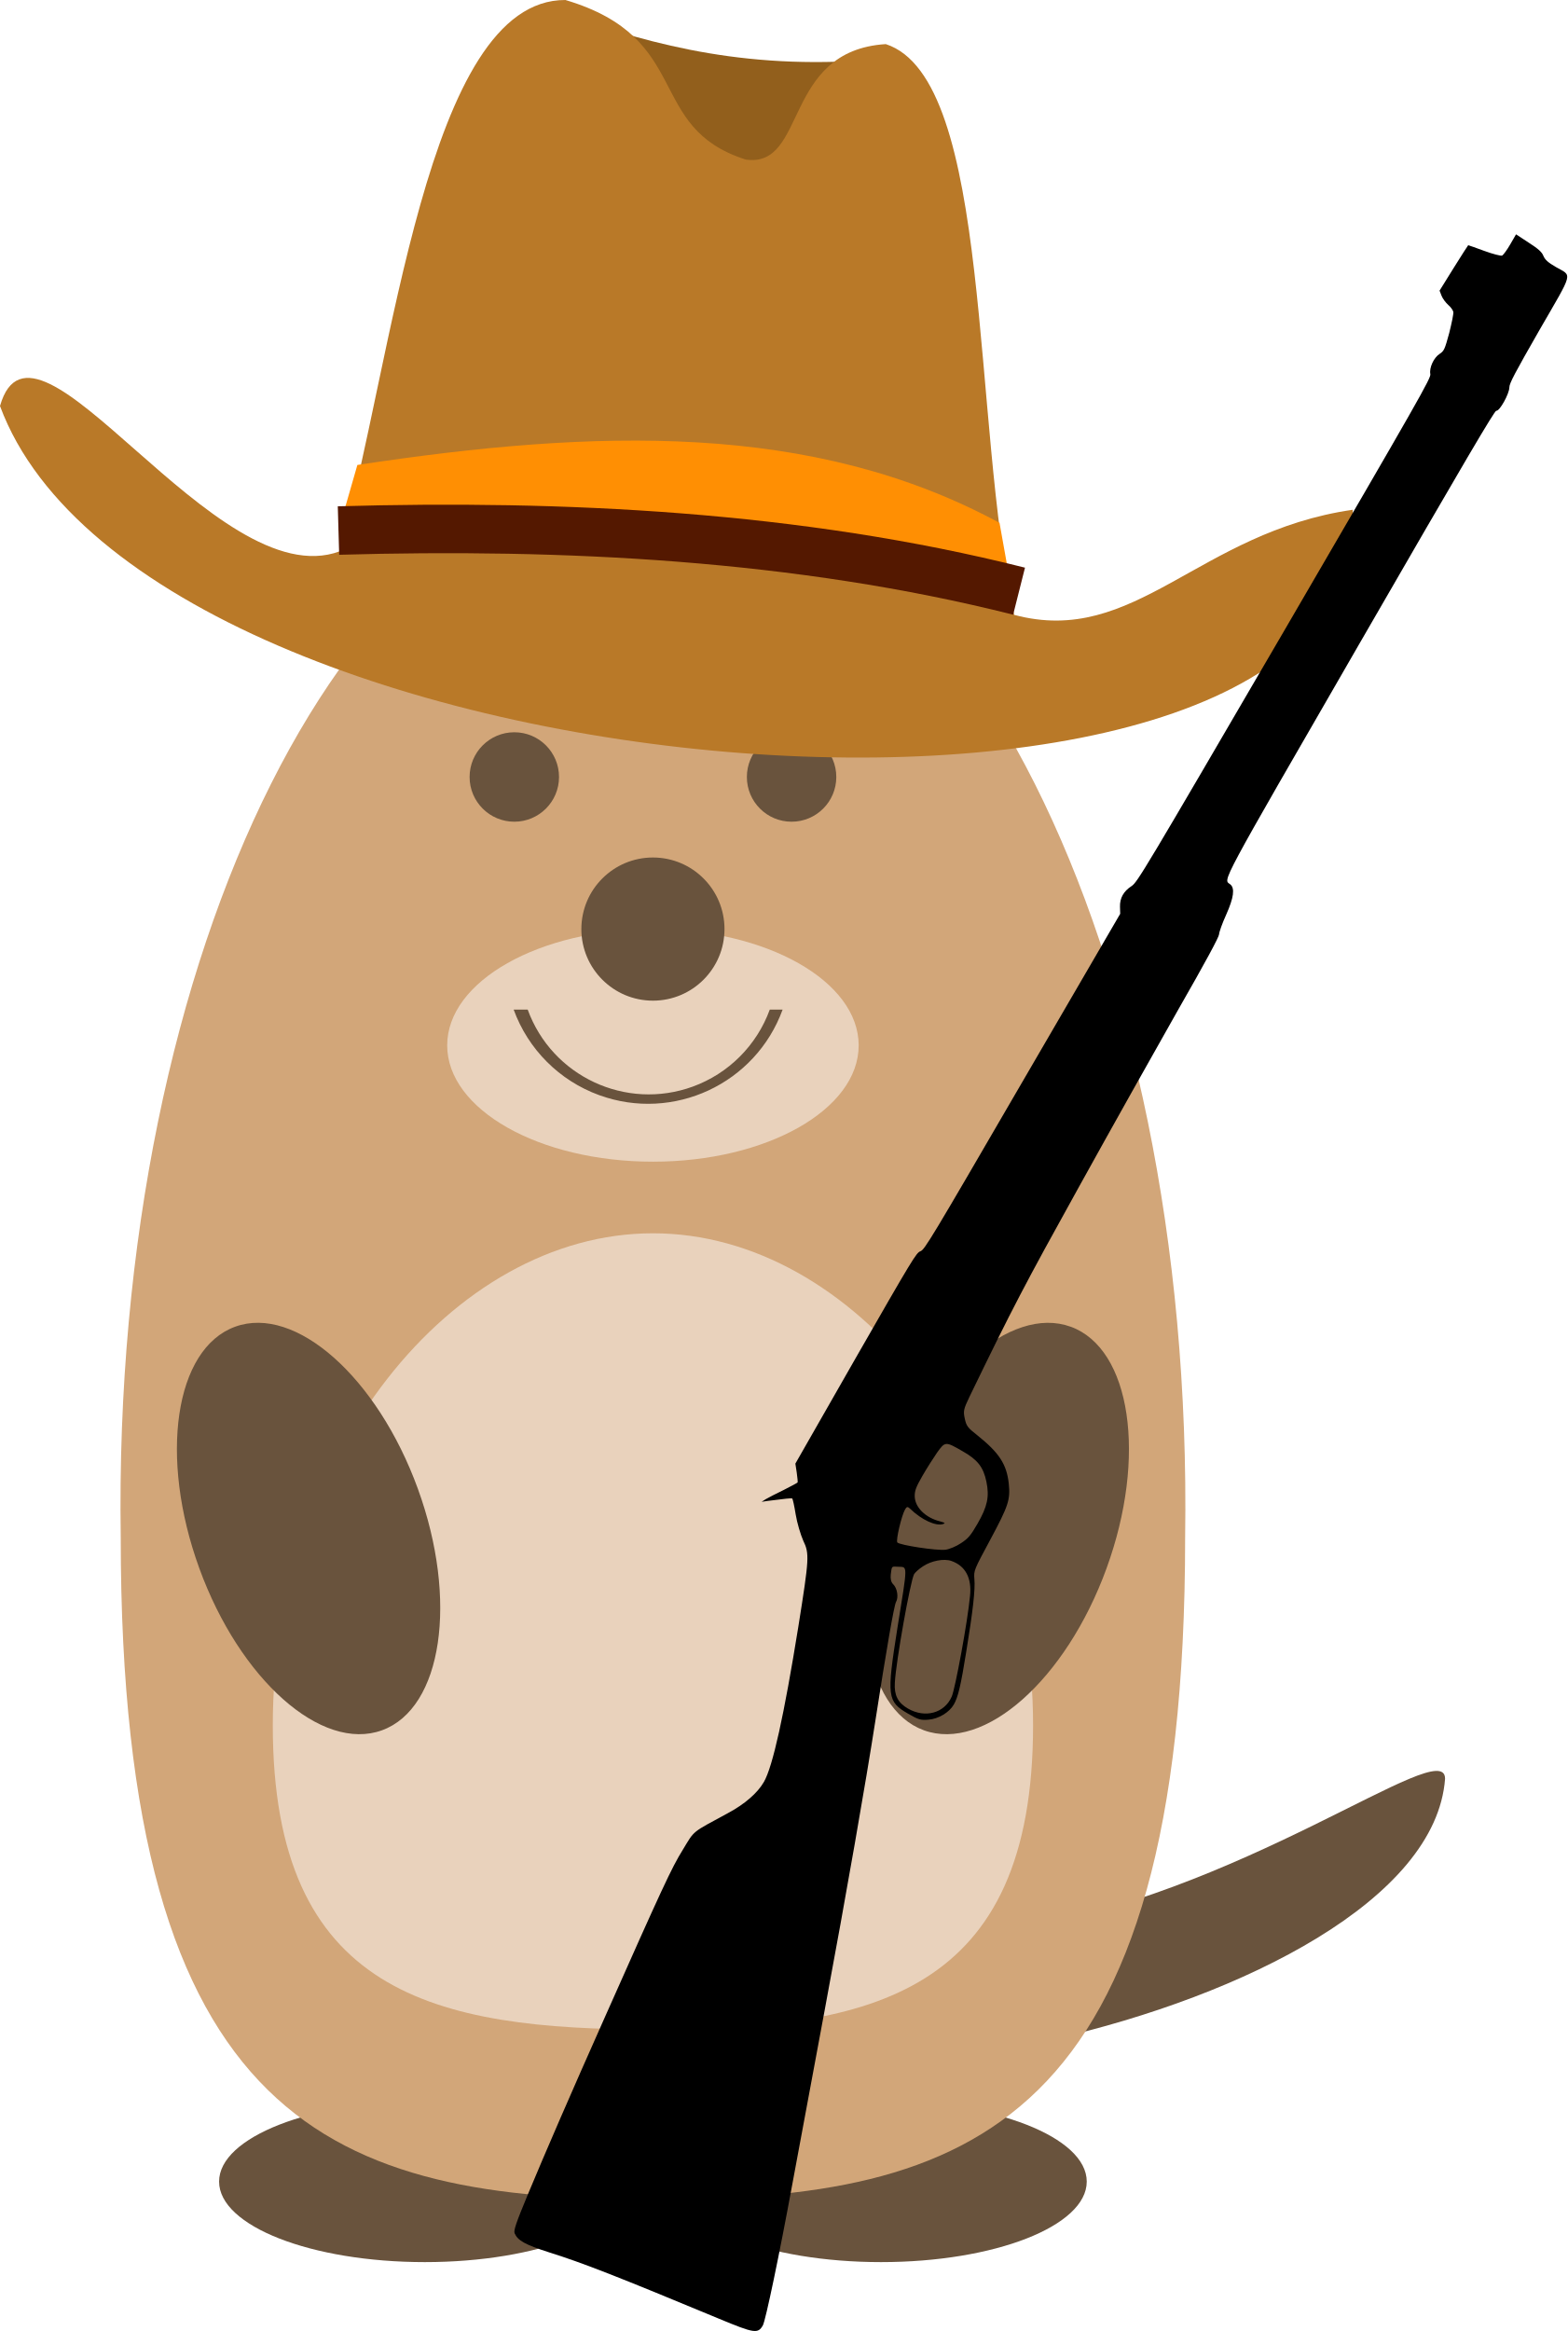
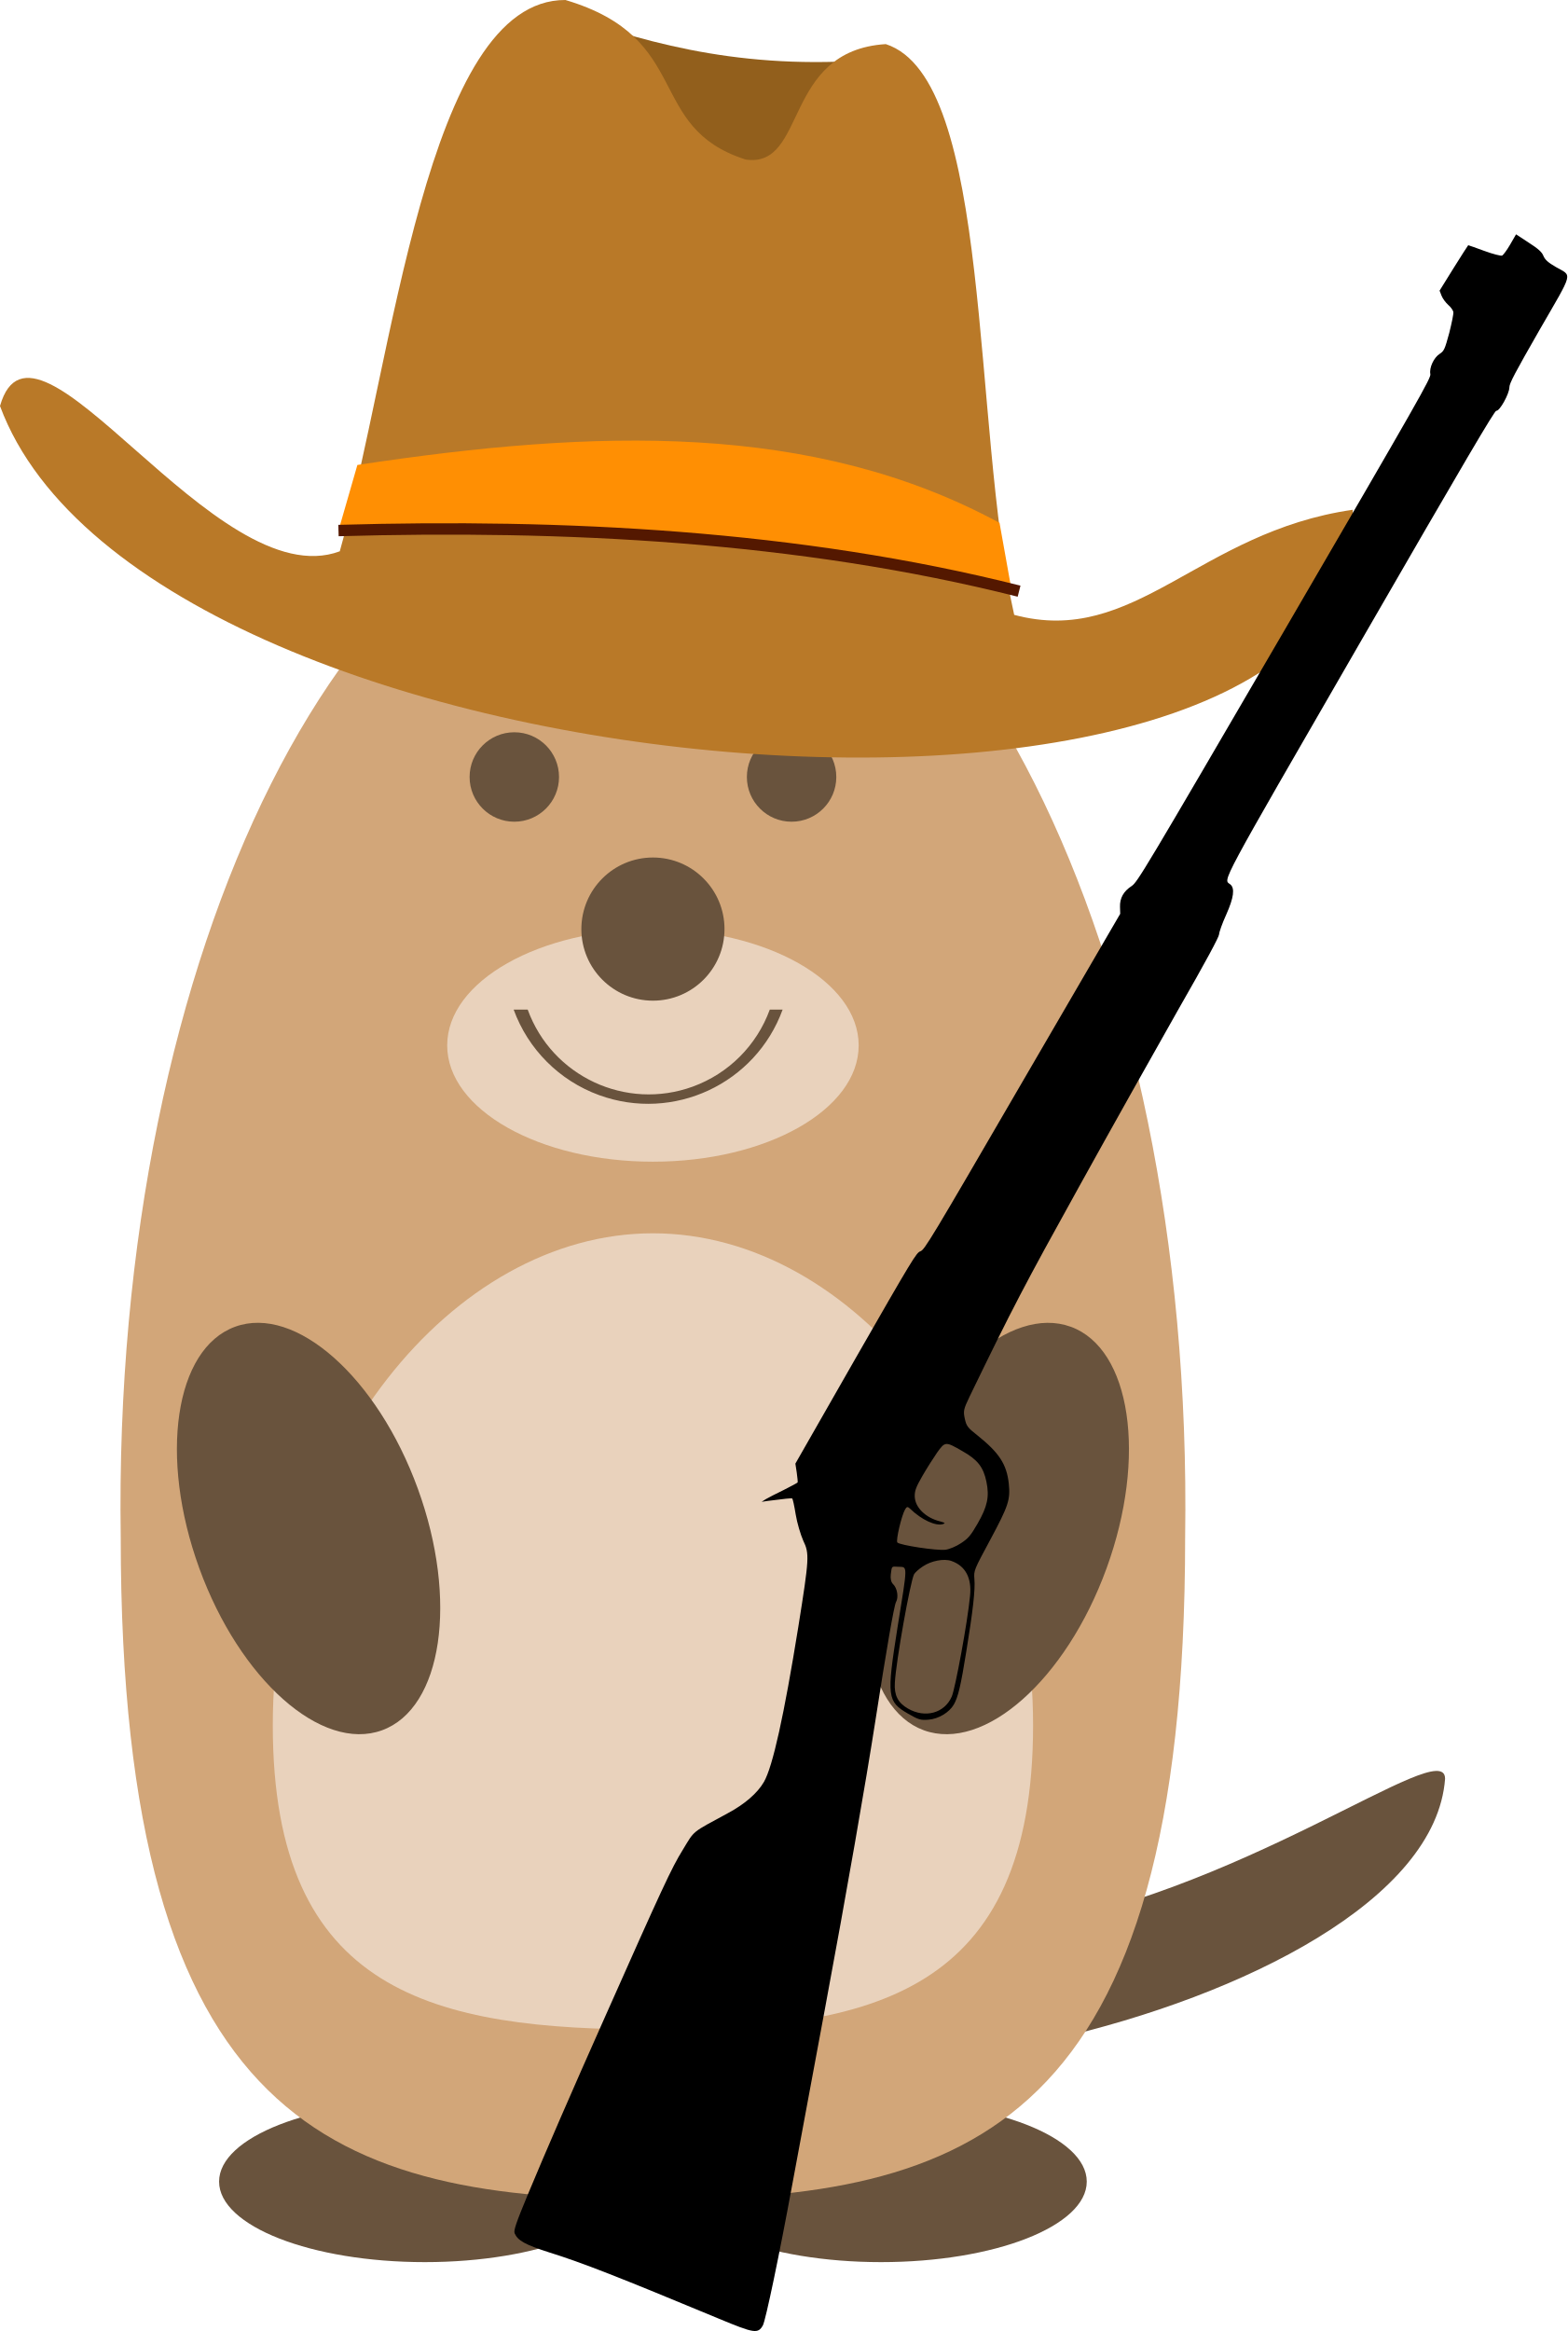
- <svg xmlns="http://www.w3.org/2000/svg" version="1.1" id="svg2" xml:space="preserve" width="26.522" height="39.44" viewBox="0 0 26.522 39.44">
+ <svg xmlns="http://www.w3.org/2000/svg" version="1.1" id="svg2" xml:space="preserve" width="112.975" height="168.001" viewBox="0 0 112.975 168.001">
  <defs id="defs6">
    <clipPath clipPathUnits="userSpaceOnUse" id="clipPath116">
      <path d="M 0,0 H 558.924 V 312.875 H 0 Z" id="path114" />
    </clipPath>
    <clipPath clipPathUnits="userSpaceOnUse" id="clipPath148">
      <path d="M 0,0 H 1280 V 640 H 0 Z" id="path146" />
    </clipPath>
  </defs>
-   <g id="g10" transform="matrix(1.333333,0,0,-1.333333,-222.8633,134.5548)">
+   <g id="g10" transform="matrix(1.333333,0,0,-1.333333,-222.8633,263.1165)">
    <g transform="translate(28.346,215.44)" id="g34" />
-     <g id="g44" transform="matrix(0.4005,0,0,0.4005,175.4347,70.96158)">
-       <g id="g46">
-         <g id="g48">
-           <path id="path50" style="fill:#69533d;fill-opacity:1;fill-rule:nonzero;stroke:none" d="m -0.709,5.669 c 0,1.409 -2.919,2.551 -6.52,2.551 -3.601,0 -6.52,-1.142 -6.52,-2.551 0,-1.409 2.919,-2.551 6.52,-2.551 3.601,0 6.52,1.142 6.52,2.551 z" />
+     <g id="g44" transform="matrix(1.706007,0,0,1.706007,202.4482,69.74035)" style="stroke-width:0.235">
+       <g id="g46" style="stroke-width:0.235">
+         <g id="g48" style="stroke-width:0.235">
+           <path id="path50" style="fill:#69533d;fill-opacity:1;fill-rule:nonzero;stroke:none;stroke-width:0.235" d="m -0.709,5.669 c 0,1.409 -2.919,2.551 -6.52,2.551 -3.601,0 -6.52,-1.142 -6.52,-2.551 0,-1.409 2.919,-2.551 6.52,-2.551 3.601,0 6.52,1.142 6.52,2.551 z" />
        </g>
-         <g id="g52">
-           <path id="path54" style="fill:#69533d;fill-opacity:1;fill-rule:nonzero;stroke:none" d="m 13.748,5.669 c 0,1.409 -2.919,2.551 -6.52,2.551 -3.601,0 -6.52,-1.142 -6.52,-2.551 0,-1.409 2.919,-2.551 6.52,-2.551 3.601,0 6.52,1.142 6.52,2.551 z" />
+         <g id="g52" style="stroke-width:0.235">
+           <path id="path54" style="fill:#69533d;fill-opacity:1;fill-rule:nonzero;stroke:none;stroke-width:0.235" d="m 13.748,5.669 c 0,1.409 -2.919,2.551 -6.52,2.551 -3.601,0 -6.52,-1.142 -6.52,-2.551 0,-1.409 2.919,-2.551 6.52,-2.551 3.601,0 6.52,1.142 6.52,2.551 z" />
        </g>
-         <g id="g56">
-           <path id="path58" style="fill:#69533d;fill-opacity:1;fill-rule:nonzero;stroke:none" d="m 9.78,57.544 c 0,2.035 -1.142,3.685 -2.551,3.685 -1.409,0 -2.551,-1.65 -2.551,-3.685 0,-2.035 1.142,-3.685 2.551,-3.685 1.409,0 2.551,1.65 2.551,3.685 z" />
+         <g id="g56" style="stroke-width:0.235">
+           <path id="path58" style="fill:#69533d;fill-opacity:1;fill-rule:nonzero;stroke:none;stroke-width:0.235" d="m 9.78,57.544 c 0,2.035 -1.142,3.685 -2.551,3.685 -1.409,0 -2.551,-1.65 -2.551,-3.685 0,-2.035 1.142,-3.685 2.551,-3.685 1.409,0 2.551,1.65 2.551,3.685 z" />
        </g>
-         <g id="g60">
-           <path id="path62" style="fill:#69533d;fill-opacity:1;fill-rule:nonzero;stroke:none" d="m -4.677,57.544 c 0,2.035 -1.142,3.685 -2.551,3.685 -1.409,0 -2.551,-1.65 -2.551,-3.685 0,-2.035 1.142,-3.685 2.551,-3.685 1.409,0 2.551,1.65 2.551,3.685 z" />
+         <g id="g60" style="stroke-width:0.235">
+           <path id="path62" style="fill:#69533d;fill-opacity:1;fill-rule:nonzero;stroke:none;stroke-width:0.235" d="m -4.677,57.544 c 0,2.035 -1.142,3.685 -2.551,3.685 -1.409,0 -2.551,-1.65 -2.551,-3.685 0,-2.035 1.142,-3.685 2.551,-3.685 1.409,0 2.551,1.65 2.551,3.685 z" />
        </g>
-         <g id="g64">
-           <path id="path66" style="fill:#69533d;fill-opacity:1;fill-rule:nonzero;stroke:none" d="M 25.104,18.437 C 24.537,10.78 0.757,6.242 0.473,11.914 c -0.567,3.405 2.656,0.55 10.726,1.701 7.387,1.055 13.904,6.242 13.904,4.822" />
+         <g id="g64" style="stroke-width:0.235">
+           <path id="path66" style="fill:#69533d;fill-opacity:1;fill-rule:nonzero;stroke:none;stroke-width:0.235" d="M 25.104,18.437 C 24.537,10.78 0.757,6.242 0.473,11.914 c -0.567,3.405 2.656,0.55 10.726,1.701 7.387,1.055 13.904,6.242 13.904,4.822" />
        </g>
-         <g id="g68">
-           <path id="path70" style="fill:#d2a679;fill-opacity:1;fill-rule:nonzero;stroke:none" d="M 16.866,26.079 C 16.866,7.37 10.063,5.102 0,5.102 -10.063,5.102 -16.866,7.37 -16.866,26.079 -17.15,44.788 -9.496,59.812 0,59.812 9.496,59.812 17.15,44.788 16.866,26.079 Z" />
+         <g id="g68" style="stroke-width:0.235">
+           <path id="path70" style="fill:#d2a679;fill-opacity:1;fill-rule:nonzero;stroke:none;stroke-width:0.235" d="M 16.866,26.079 C 16.866,7.37 10.063,5.102 0,5.102 -10.063,5.102 -16.866,7.37 -16.866,26.079 -17.15,44.788 -9.496,59.812 0,59.812 9.496,59.812 17.15,44.788 16.866,26.079 Z" />
        </g>
-         <g id="g72">
-           <path id="path74" style="fill:#e9d2bc;fill-opacity:1;fill-rule:nonzero;stroke:none" d="m 12.047,20.126 c 0,-8.504 -5.103,-9.638 -12.047,-9.638 -6.945,0 -12.047,1.134 -12.047,9.638 0,8.504 5.669,15.59 12.047,15.59 6.378,0 12.047,-7.087 12.047,-15.59 z" />
+         <g id="g72" style="stroke-width:0.235">
+           <path id="path74" style="fill:#e9d2bc;fill-opacity:1;fill-rule:nonzero;stroke:none;stroke-width:0.235" d="m 12.047,20.126 c 0,-8.504 -5.103,-9.638 -12.047,-9.638 -6.945,0 -12.047,1.134 -12.047,9.638 0,8.504 5.669,15.59 12.047,15.59 6.378,0 12.047,-7.087 12.047,-15.59 z" />
        </g>
-         <g id="g76">
-           <path id="path78" style="fill:#69533d;fill-opacity:1;fill-rule:nonzero;stroke:none" d="M 13.24,32.755 C 11.328,33.452 8.736,31.154 7.45,27.623 6.165,24.092 6.674,20.665 8.586,19.969 c 1.913,-0.696 4.505,1.602 5.79,5.133 1.285,3.531 0.776,6.957 -1.136,7.654 z" />
+         <g id="g76" style="stroke-width:0.235">
+           <path id="path78" style="fill:#69533d;fill-opacity:1;fill-rule:nonzero;stroke:none;stroke-width:0.235" d="M 13.24,32.755 C 11.328,33.452 8.736,31.154 7.45,27.623 6.165,24.092 6.674,20.665 8.586,19.969 c 1.913,-0.696 4.505,1.602 5.79,5.133 1.285,3.531 0.776,6.957 -1.136,7.654 z" />
        </g>
-         <g id="g80">
-           <path id="path82" style="fill:#69533d;fill-opacity:1;fill-rule:nonzero;stroke:none" d="m -8.586,19.969 c 1.913,0.696 2.421,4.123 1.136,7.654 -1.285,3.531 -3.877,5.829 -5.79,5.133 -1.913,-0.696 -2.421,-4.123 -1.136,-7.654 1.285,-3.531 3.877,-5.829 5.79,-5.133 z" />
+         <g id="g80" style="stroke-width:0.235">
+           <path id="path82" style="fill:#69533d;fill-opacity:1;fill-rule:nonzero;stroke:none;stroke-width:0.235" d="m -8.586,19.969 c 1.913,0.696 2.421,4.123 1.136,7.654 -1.285,3.531 -3.877,5.829 -5.79,5.133 -1.913,-0.696 -2.421,-4.123 -1.136,-7.654 1.285,-3.531 3.877,-5.829 5.79,-5.133 z" />
        </g>
-         <g id="g84">
-           <path id="path86" style="fill:#e9d2bc;fill-opacity:1;fill-rule:nonzero;stroke:none" d="m 6.52,41.67 c 0,2.035 -2.919,3.685 -6.52,3.685 -3.601,0 -6.52,-1.65 -6.52,-3.685 0,-2.035 2.919,-3.685 6.52,-3.685 3.601,0 6.52,1.65 6.52,3.685 z" />
+         <g id="g84" style="stroke-width:0.235">
+           <path id="path86" style="fill:#e9d2bc;fill-opacity:1;fill-rule:nonzero;stroke:none;stroke-width:0.235" d="m 6.52,41.67 c 0,2.035 -2.919,3.685 -6.52,3.685 -3.601,0 -6.52,-1.65 -6.52,-3.685 0,-2.035 2.919,-3.685 6.52,-3.685 3.601,0 6.52,1.65 6.52,3.685 z" />
        </g>
-         <g id="g88">
-           <path id="path90" style="fill:#69533d;fill-opacity:1;fill-rule:nonzero;stroke:none" d="m 2.268,45.355 c 0,1.252 -1.015,2.268 -2.268,2.268 -1.252,0 -2.268,-1.015 -2.268,-2.268 0,-1.252 1.015,-2.268 2.268,-2.268 1.252,0 2.268,1.015 2.268,2.268 z" />
+         <g id="g88" style="stroke-width:0.235">
+           <path id="path90" style="fill:#69533d;fill-opacity:1;fill-rule:nonzero;stroke:none;stroke-width:0.235" d="m 2.268,45.355 c 0,1.252 -1.015,2.268 -2.268,2.268 -1.252,0 -2.268,-1.015 -2.268,-2.268 0,-1.252 1.015,-2.268 2.268,-2.268 1.252,0 2.268,1.015 2.268,2.268 z" />
        </g>
-         <g id="g92">
-           <path id="path94" style="fill:#69533d;fill-opacity:1;fill-rule:nonzero;stroke:none" d="m -2.976,50.174 c 0,0.783 -0.635,1.417 -1.417,1.417 -0.783,0 -1.417,-0.635 -1.417,-1.417 0,-0.783 0.635,-1.417 1.417,-1.417 0.783,0 1.417,0.635 1.417,1.417 z" />
+         <g id="g92" style="stroke-width:0.235">
+           <path id="path94" style="fill:#69533d;fill-opacity:1;fill-rule:nonzero;stroke:none;stroke-width:0.235" d="m -2.976,50.174 c 0,0.783 -0.635,1.417 -1.417,1.417 -0.783,0 -1.417,-0.635 -1.417,-1.417 0,-0.783 0.635,-1.417 1.417,-1.417 0.783,0 1.417,0.635 1.417,1.417 z" />
        </g>
-         <g id="g96">
-           <path id="path98" style="fill:#69533d;fill-opacity:1;fill-rule:nonzero;stroke:none" d="m 5.811,50.174 c 0,0.783 -0.635,1.417 -1.417,1.417 -0.783,0 -1.417,-0.635 -1.417,-1.417 0,-0.783 0.635,-1.417 1.417,-1.417 0.783,0 1.417,0.635 1.417,1.417 z" />
+         <g id="g96" style="stroke-width:0.235">
+           <path id="path98" style="fill:#69533d;fill-opacity:1;fill-rule:nonzero;stroke:none;stroke-width:0.235" d="m 5.811,50.174 c 0,0.783 -0.635,1.417 -1.417,1.417 -0.783,0 -1.417,-0.635 -1.417,-1.417 0,-0.783 0.635,-1.417 1.417,-1.417 0.783,0 1.417,0.635 1.417,1.417 z" />
        </g>
-         <g id="g100">
-           <path id="path102" style="fill:#69533d;fill-opacity:1;fill-rule:nonzero;stroke:none" d="m 4.11,42.804 c -0.857,-2.354 -3.459,-3.567 -5.813,-2.711 -1.26,0.458 -2.252,1.451 -2.711,2.711 h 0.445 v 0 c 0.771,-2.118 3.113,-3.211 5.232,-2.44 1.134,0.413 2.027,1.306 2.44,2.44 z" />
+         <g id="g100" style="stroke-width:0.235">
+           <path id="path102" style="fill:#69533d;fill-opacity:1;fill-rule:nonzero;stroke:none;stroke-width:0.235" d="m 4.11,42.804 c -0.857,-2.354 -3.459,-3.567 -5.813,-2.711 -1.26,0.458 -2.252,1.451 -2.711,2.711 h 0.445 v 0 c 0.771,-2.118 3.113,-3.211 5.232,-2.44 1.134,0.413 2.027,1.306 2.44,2.44 z" />
        </g>
      </g>
-       <g id="g104" />
+       <g id="g104" style="stroke-width:0.235" />
    </g>
-     <g transform="matrix(0.03072636,0,0,0.03072636,167.1475,91.30258)" id="g108">
-       <g id="g110">
-         <g id="g112" />
-         <g id="g134">
-           <g id="g132" clip-path="url(#clipPath116)">
-             <g id="g130" transform="matrix(1,0,0,-1,0,312.8748)">
-               <g id="g128">
-                 <path id="path118" style="fill:#925f1c;fill-opacity:1;fill-rule:nonzero;stroke:none" d="m 233.57,6 c 37.184,12.996 76.809,23.551 132.325,18.215 L 303.215,239.57 233.57,6" />
-                 <path id="path120" style="fill:#b97928;fill-opacity:1;fill-rule:nonzero;stroke:none" d="m 0,167.68 c 14.23,-50.059 88.945,79.168 140.355,60 C 162.488,149.461 175.949,-0.277 233.57,0 c 53.098,15.777 32.696,52.574 74.465,65.895 25.492,3.652 15.031,-44.993 57.86,-47.68 44.402,14.426 35.355,157.144 53.035,235.715 49.949,13.39 76.058,-34.192 139.82,-43.395 C 569.691,370.477 61.191,332.848 0,167.68 Z" />
-                 <path id="path122" style="fill:#ff8f03;fill-opacity:1;fill-rule:nonzero;stroke:none" d="m 147.621,192.023 c 98.5,-14.921 188.031,-17.875 265.258,23.93 l 5.148,28.746 C 331.07,220.273 235.293,216.574 139.82,219.109 Z" />
-                 <g id="g126">
-                   <path id="path124" style="fill:none;stroke:#541800;stroke-width:20.027;stroke-linecap:butt;stroke-linejoin:miter;stroke-miterlimit:4;stroke-dasharray:none;stroke-opacity:1" d="m 139.82,219.109 c 92.59,-2.652 189.965,2.063 281.129,25.043" />
+     <g transform="matrix(0.1308849,0,0,0.1308849,167.1475,156.3868)" id="g108" style="stroke-width:0.235">
+       <g id="g110" style="stroke-width:0.235">
+         <g id="g112" style="stroke-width:0.235" />
+         <g id="g134" style="stroke-width:0.235">
+           <g id="g132" clip-path="url(#clipPath116)" style="stroke-width:0.235">
+             <g id="g130" transform="matrix(1,0,0,-1,0,312.8748)" style="stroke-width:0.235">
+               <g id="g128" style="stroke-width:0.235">
+                 <path id="path118" style="fill:#925f1c;fill-opacity:1;fill-rule:nonzero;stroke:none;stroke-width:0.235" d="m 233.57,6 c 37.184,12.996 76.809,23.551 132.325,18.215 L 303.215,239.57 233.57,6" />
+                 <path id="path120" style="fill:#b97928;fill-opacity:1;fill-rule:nonzero;stroke:none;stroke-width:0.235" d="m 0,167.68 c 14.23,-50.059 88.945,79.168 140.355,60 C 162.488,149.461 175.949,-0.277 233.57,0 c 53.098,15.777 32.696,52.574 74.465,65.895 25.492,3.652 15.031,-44.993 57.86,-47.68 44.402,14.426 35.355,157.144 53.035,235.715 49.949,13.39 76.058,-34.192 139.82,-43.395 C 569.691,370.477 61.191,332.848 0,167.68 Z" />
+                 <path id="path122" style="fill:#ff8f03;fill-opacity:1;fill-rule:nonzero;stroke:none;stroke-width:0.235" d="m 147.621,192.023 c 98.5,-14.921 188.031,-17.875 265.258,23.93 l 5.148,28.746 C 331.07,220.273 235.293,216.574 139.82,219.109 Z" />
+                 <g id="g126" style="stroke-width:0.235">
+                   <path id="path124" style="fill:none;stroke:#541800;stroke-width:4.701;stroke-linecap:butt;stroke-linejoin:miter;stroke-miterlimit:4;stroke-dasharray:none;stroke-opacity:1" d="m 139.82,219.109 c 92.59,-2.652 189.965,2.063 281.129,25.043" />
                </g>
              </g>
            </g>
          </g>
        </g>
      </g>
    </g>
-     <g transform="matrix(0.4005,0,0,0.4005,180.3051,68.69115)" id="g136">
-       <g transform="matrix(0.49998,0.86601,-0.86601,0.49998,0,0)" id="g138">
-         <g transform="scale(0.05536)" id="g140">
-           <g id="g142">
-             <g id="g144" />
-             <g id="g158">
-               <g id="g156" clip-path="url(#clipPath148)">
-                 <g id="g154" transform="matrix(1,0,0,-1,0,640)">
-                   <g id="g152">
-                     <path id="path150" style="fill:#000000;fill-opacity:1;fill-rule:nonzero;stroke:none" d="m 1228,198.699 c -1.102,1.403 -2.199,4 -2.602,5.903 -0.296,1.796 -1.296,3.898 -2,4.5 -0.796,0.699 -6,2.398 -11.597,4 -9.5,2.5 -10.403,2.597 -13.199,1.199 -3.5,-1.801 -9.903,-1.199 -12.602,1.199 -1.699,1.5 -14,1.602 -168.699,1 -161.199,-0.699 -166.903,-0.801 -170.602,-2.602 -4.898,-2.5 -9.398,-2.398 -13.597,0.204 l -3.403,2.097 -111.301,-0.398 C 613.5,215.5 607.102,215.398 605.199,213.699 c -1.801,-1.597 -6,-1.699 -71.5,-1.5 l -69.5,0.301 -4,3.199 C 457.898,217.5 455.801,219 455.5,219 c -0.301,0 -3.801,-2.199 -7.801,-4.801 -4,-2.699 -8.301,-5.5 -9.597,-6.199 l -2.5,-1.301 2.296,2.903 c 5.903,7.699 8.102,10.796 8.102,11.296 0,0.403 -3.102,3.204 -6.898,6.301 -3.801,3.102 -8.602,8.199 -10.801,11.199 -4.699,6.903 -6.903,8 -44,22.204 C 336,279 307.5,288 297.398,288 290,288 280.801,284.801 271.5,279 251.102,266.5 253.898,267.5 240.5,267.199 228.398,266.801 215.301,268 135,276.5 87.301,281.5 50.898,285.699 25.5,289 8,291.301 3.301,292.199 2.301,293.602 c -2.699,3.699 -2.602,8.5 0.5,22.796 4.398,19.704 7.597,41 15.699,103.102 2.801,21.602 3.602,23.5 9.199,23.5 3.102,0 39.403,-11.898 79.301,-26.102 16.801,-5.898 59.301,-21 94.5,-33.398 64.898,-22.898 125.199,-45 158,-57.699 38.699,-15 62.699,-23.801 64.898,-23.801 3.102,0 7.204,-3.301 8,-6.5 0.403,-1.602 1.903,-3 4.204,-4 4.597,-1.898 4.097,-2 5.898,1.5 2.5,4.898 4.699,3.699 -30.5,17.102 -37.199,14.296 -39.5,16 -39.5,29.898 0,6.801 0.301,8.102 2.898,11.801 3.204,4.699 9.5,8.199 14.704,8.199 4.898,0 11.296,-1.898 29.898,-9 22.199,-8.398 33.398,-13.301 38.199,-16.699 4.102,-2.801 4.199,-2.801 24.199,-3.403 21.903,-0.699 25.403,-1.398 33,-6.898 9,-6.602 12.5,-13.602 14.903,-29.301 1,-7.097 1.5,-8.199 4.699,-11.097 3.301,-3 4.398,-3.301 12.102,-3.903 C 603.5,275.602 618.5,275 682.5,273.898 c 38,-0.699 90.199,-1.296 116.102,-1.5 31.898,-0.097 47.796,-0.597 49.199,-1.296 1.097,-0.602 6.5,-1.602 11.801,-2.102 10.597,-1.102 15.699,-3.199 16.199,-6.699 0.699,-5 -7,-4.801 157,-4.801 121.898,0 153.597,0.301 153.898,1.199 0.602,1.801 12.102,1.602 15.301,-0.199 2,-1.199 9,-1.398 37.102,-1.5 39.5,0 35.898,1 35.898,-9.898 0,-5.204 0.5,-7.403 1.898,-9.301 1.5,-1.801 2.102,-4.602 2.403,-11.102 l 0.5,-8.699 h -6.699 c -3.602,0 -7.102,-0.398 -7.801,-0.801 -0.602,-0.398 -1.903,-5 -2.801,-10.199 -0.898,-5.199 -1.699,-9.5 -1.801,-9.602 -0.097,-0.097 -7.097,-0.398 -15.398,-0.699 l -15.301,-0.5 z m -717.801,80.903 c 7.903,0.796 8,0.898 8,12.199 0.102,9.898 -1.898,14.898 -8.301,20.597 -6.5,5.801 -12,7.602 -23.398,7.602 -7.801,0 -9.898,-0.398 -14.301,-2.602 -2.898,-1.398 -6.301,-4 -7.699,-5.796 -3,-3.903 -10.898,-24.102 -10.199,-26 0.597,-1.403 14.5,-5.602 18.597,-5.602 1.903,0 2.204,0.398 1.801,2.199 -2.301,9 -1.398,18.102 1.903,20.903 1.097,0.898 1.097,0.5 0.398,-2.301 -2.398,-8.199 -0.301,-16.5 5.199,-19.801 2.699,-1.602 5,-2 12.301,-2 5,0 12,0.301 15.699,0.602 z m -60.5,25.5 c 5.199,2.5 10.102,8.199 10.903,12.597 1.597,8.403 -2.602,15.102 -12.102,19.301 -13.301,6.102 -50.199,19.199 -55.102,19.699 -10.296,1.102 -18.398,-7 -18.398,-18.301 0,-6.597 2.602,-10.699 9.102,-13.898 10.796,-5.5 54.796,-21.398 59.296,-21.5 1.102,0 3.903,0.898 6.301,2.102 z" />
+     <g transform="matrix(1.706007,0,0,1.706007,223.195,60.06899)" id="g136" style="stroke-width:0.235">
+       <g transform="matrix(0.49998,0.86601,-0.86601,0.49998,0,0)" id="g138" style="stroke-width:0.235">
+         <g transform="scale(0.05536)" id="g140" style="stroke-width:0.235">
+           <g id="g142" style="stroke-width:0.235">
+             <g id="g144" style="stroke-width:0.235" />
+             <g id="g158" style="stroke-width:0.235">
+               <g id="g156" clip-path="url(#clipPath148)" style="stroke-width:0.235">
+                 <g id="g154" transform="matrix(1,0,0,-1,0,640)" style="stroke-width:0.235">
+                   <g id="g152" style="stroke-width:0.235">
+                     <path id="path150" style="fill:#000000;fill-opacity:1;fill-rule:nonzero;stroke:none;stroke-width:0.235" d="m 1228,198.699 c -1.102,1.403 -2.199,4 -2.602,5.903 -0.296,1.796 -1.296,3.898 -2,4.5 -0.796,0.699 -6,2.398 -11.597,4 -9.5,2.5 -10.403,2.597 -13.199,1.199 -3.5,-1.801 -9.903,-1.199 -12.602,1.199 -1.699,1.5 -14,1.602 -168.699,1 -161.199,-0.699 -166.903,-0.801 -170.602,-2.602 -4.898,-2.5 -9.398,-2.398 -13.597,0.204 l -3.403,2.097 -111.301,-0.398 C 613.5,215.5 607.102,215.398 605.199,213.699 c -1.801,-1.597 -6,-1.699 -71.5,-1.5 l -69.5,0.301 -4,3.199 C 457.898,217.5 455.801,219 455.5,219 c -0.301,0 -3.801,-2.199 -7.801,-4.801 -4,-2.699 -8.301,-5.5 -9.597,-6.199 l -2.5,-1.301 2.296,2.903 c 5.903,7.699 8.102,10.796 8.102,11.296 0,0.403 -3.102,3.204 -6.898,6.301 -3.801,3.102 -8.602,8.199 -10.801,11.199 -4.699,6.903 -6.903,8 -44,22.204 C 336,279 307.5,288 297.398,288 290,288 280.801,284.801 271.5,279 251.102,266.5 253.898,267.5 240.5,267.199 228.398,266.801 215.301,268 135,276.5 87.301,281.5 50.898,285.699 25.5,289 8,291.301 3.301,292.199 2.301,293.602 c -2.699,3.699 -2.602,8.5 0.5,22.796 4.398,19.704 7.597,41 15.699,103.102 2.801,21.602 3.602,23.5 9.199,23.5 3.102,0 39.403,-11.898 79.301,-26.102 16.801,-5.898 59.301,-21 94.5,-33.398 64.898,-22.898 125.199,-45 158,-57.699 38.699,-15 62.699,-23.801 64.898,-23.801 3.102,0 7.204,-3.301 8,-6.5 0.403,-1.602 1.903,-3 4.204,-4 4.597,-1.898 4.097,-2 5.898,1.5 2.5,4.898 4.699,3.699 -30.5,17.102 -37.199,14.296 -39.5,16 -39.5,29.898 0,6.801 0.301,8.102 2.898,11.801 3.204,4.699 9.5,8.199 14.704,8.199 4.898,0 11.296,-1.898 29.898,-9 22.199,-8.398 33.398,-13.301 38.199,-16.699 4.102,-2.801 4.199,-2.801 24.199,-3.403 21.903,-0.699 25.403,-1.398 33,-6.898 9,-6.602 12.5,-13.602 14.903,-29.301 1,-7.097 1.5,-8.199 4.699,-11.097 3.301,-3 4.398,-3.301 12.102,-3.903 C 603.5,275.602 618.5,275 682.5,273.898 c 38,-0.699 90.199,-1.296 116.102,-1.5 31.898,-0.097 47.796,-0.597 49.199,-1.296 1.097,-0.602 6.5,-1.602 11.801,-2.102 10.597,-1.102 15.699,-3.199 16.199,-6.699 0.699,-5 -7,-4.801 157,-4.801 121.898,0 153.597,0.301 153.898,1.199 0.602,1.801 12.102,1.602 15.301,-0.199 2,-1.199 9,-1.398 37.102,-1.5 39.5,0 35.898,1 35.898,-9.898 0,-5.204 0.5,-7.403 1.898,-9.301 1.5,-1.801 2.102,-4.602 2.403,-11.102 l 0.5,-8.699 h -6.699 c -3.602,0 -7.102,-0.398 -7.801,-0.801 -0.602,-0.398 -1.903,-5 -2.801,-10.199 -0.898,-5.199 -1.699,-9.5 -1.801,-9.602 -0.097,-0.097 -7.097,-0.398 -15.398,-0.699 l -15.301,-0.5 z m -717.801,80.903 c 7.903,0.796 8,0.898 8,12.199 0.102,9.898 -1.898,14.898 -8.301,20.597 -6.5,5.801 -12,7.602 -23.398,7.602 -7.801,0 -9.898,-0.398 -14.301,-2.602 -2.898,-1.398 -6.301,-4 -7.699,-5.796 -3,-3.903 -10.898,-24.102 -10.199,-26 0.597,-1.403 14.5,-5.602 18.597,-5.602 1.903,0 2.204,0.398 1.801,2.199 -2.301,9 -1.398,18.102 1.903,20.903 1.097,0.898 1.097,0.5 0.398,-2.301 -2.398,-8.199 -0.301,-16.5 5.199,-19.801 2.699,-1.602 5,-2 12.301,-2 5,0 12,0.301 15.699,0.602 z m -60.5,25.5 c 5.199,2.5 10.102,8.199 10.903,12.597 1.597,8.403 -2.602,15.102 -12.102,19.301 -13.301,6.102 -50.199,19.199 -55.102,19.699 -10.296,1.102 -18.398,-7 -18.398,-18.301 0,-6.597 2.602,-10.699 9.102,-13.898 10.796,-5.5 54.796,-21.398 59.296,-21.5 1.102,0 3.903,0.898 6.301,2.102 z" />
                  </g>
                </g>
              </g>
            </g>
          </g>
        </g>
      </g>
-       <g transform="translate(-29.878,8.504)" id="g160" />
+       <g transform="translate(-29.878,8.504)" id="g160" style="stroke-width:0.235" />
    </g>
  </g>
</svg>
